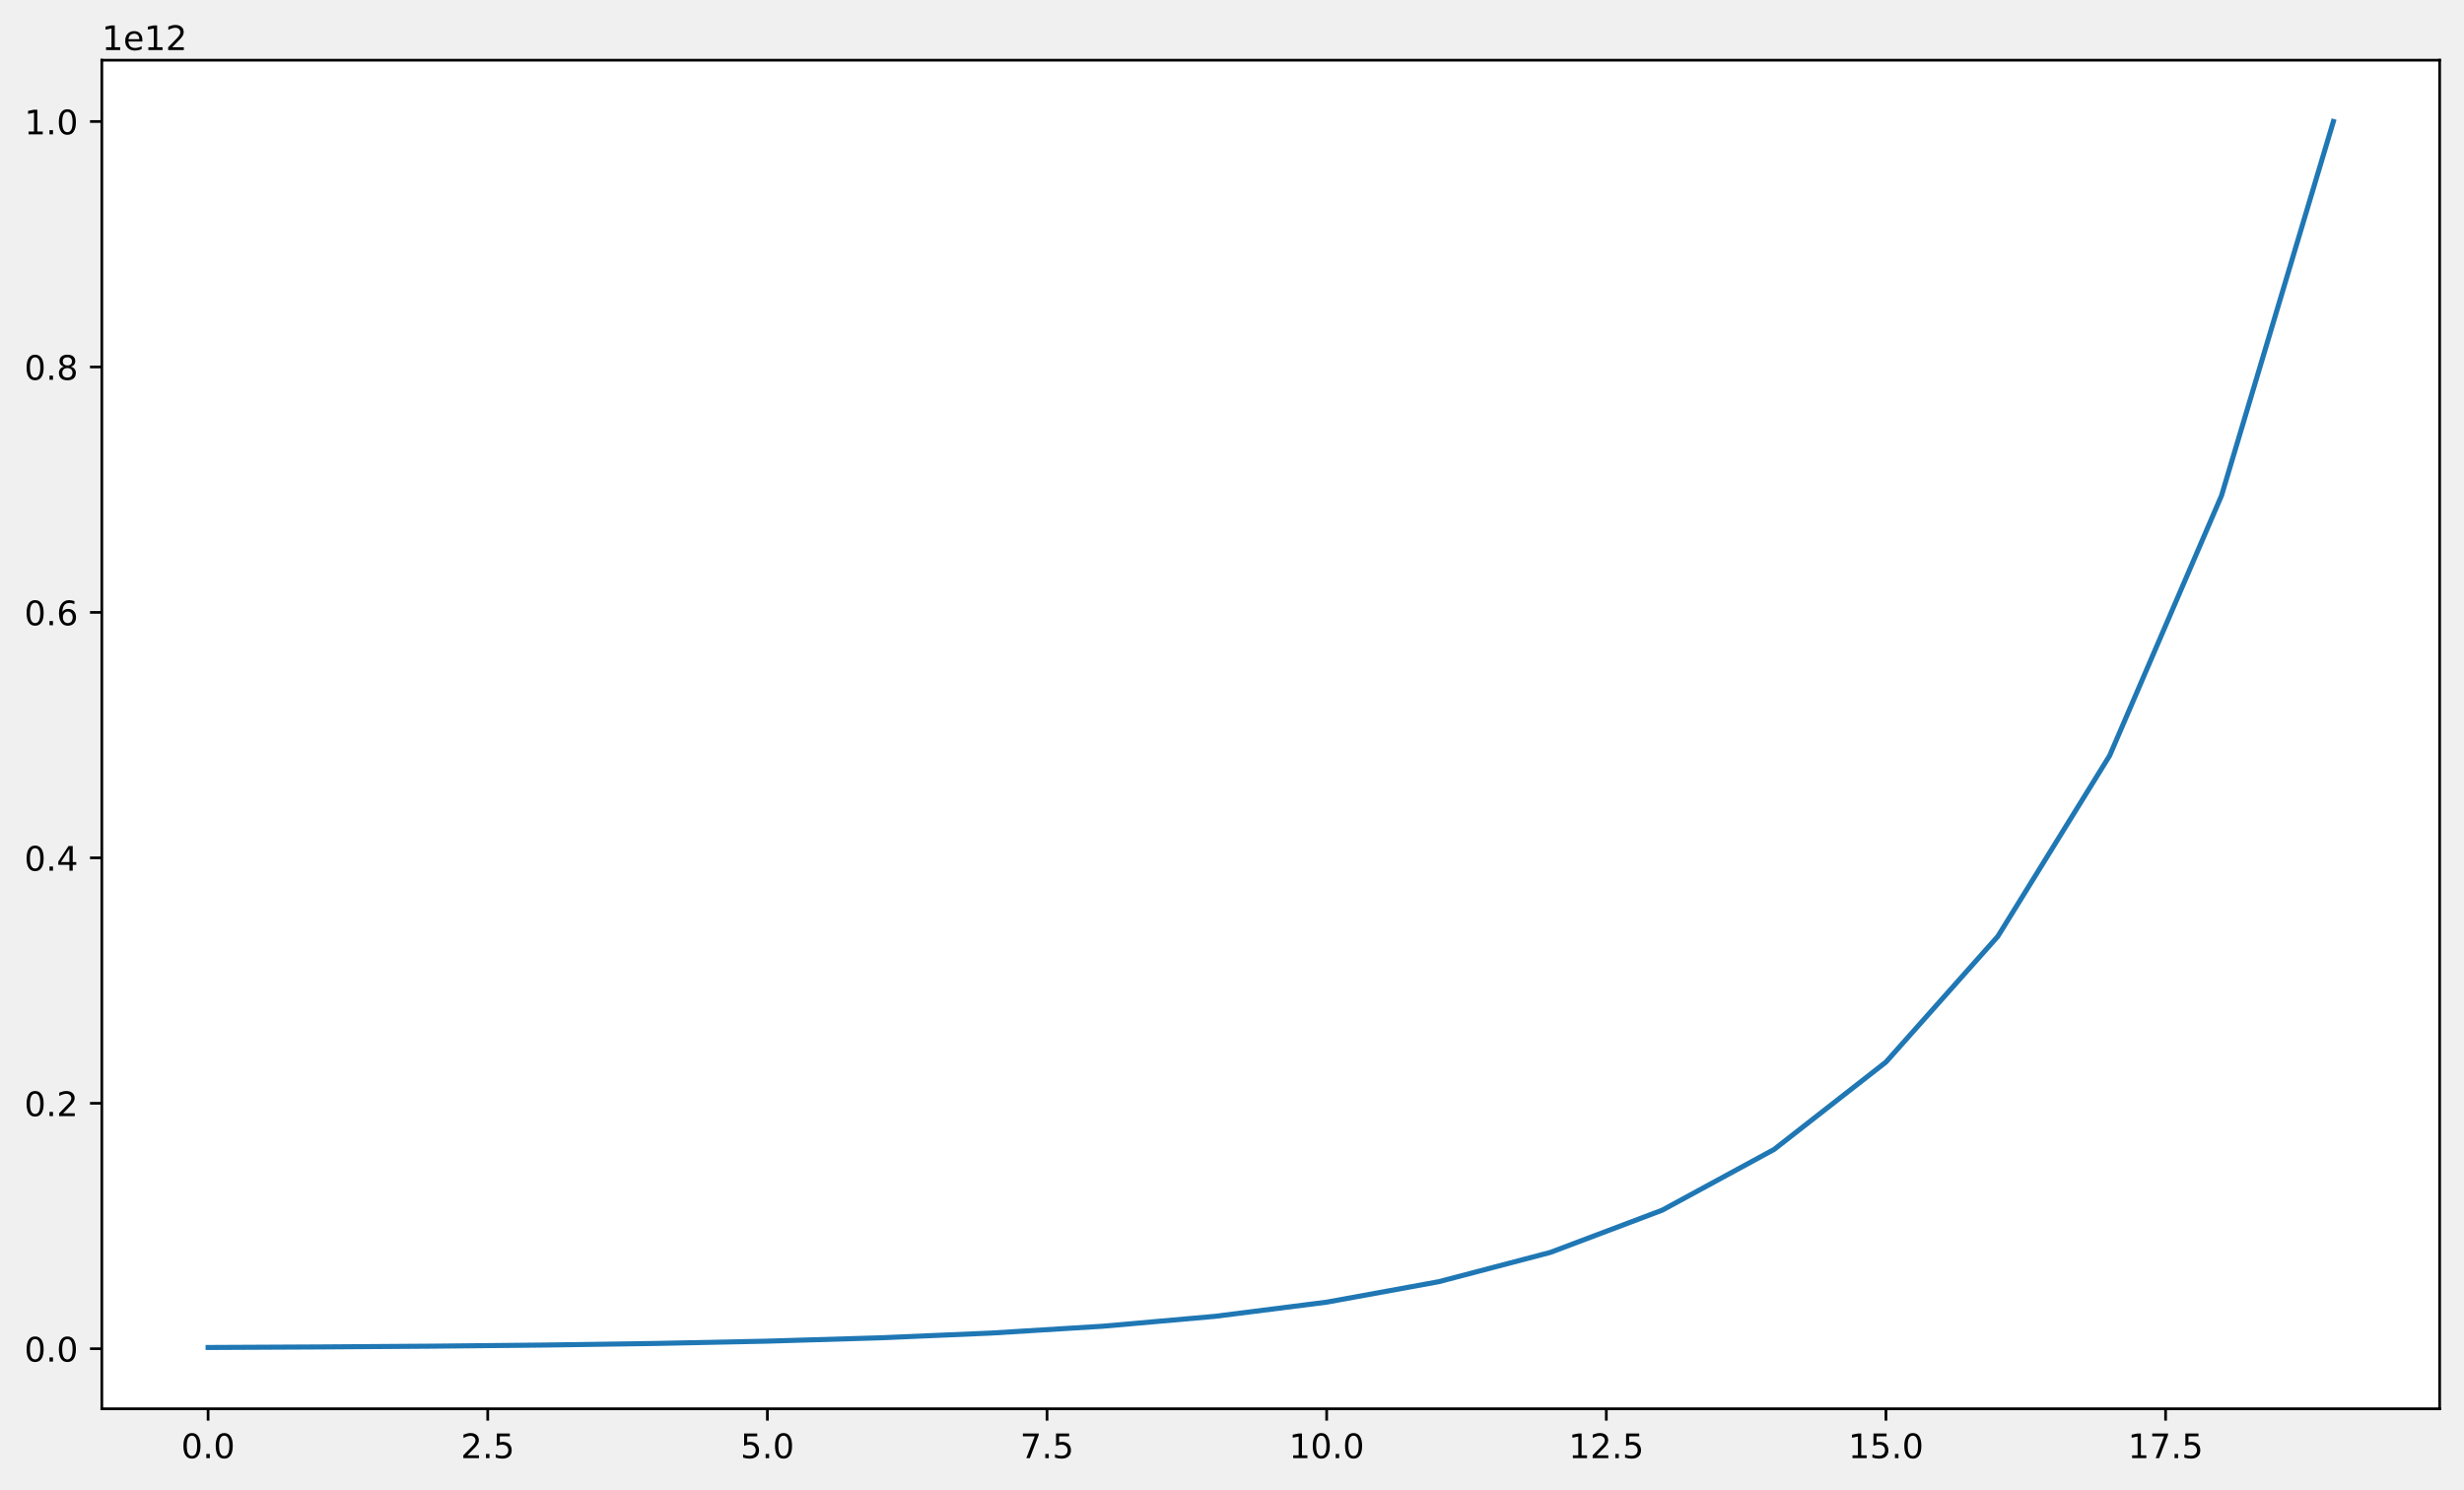
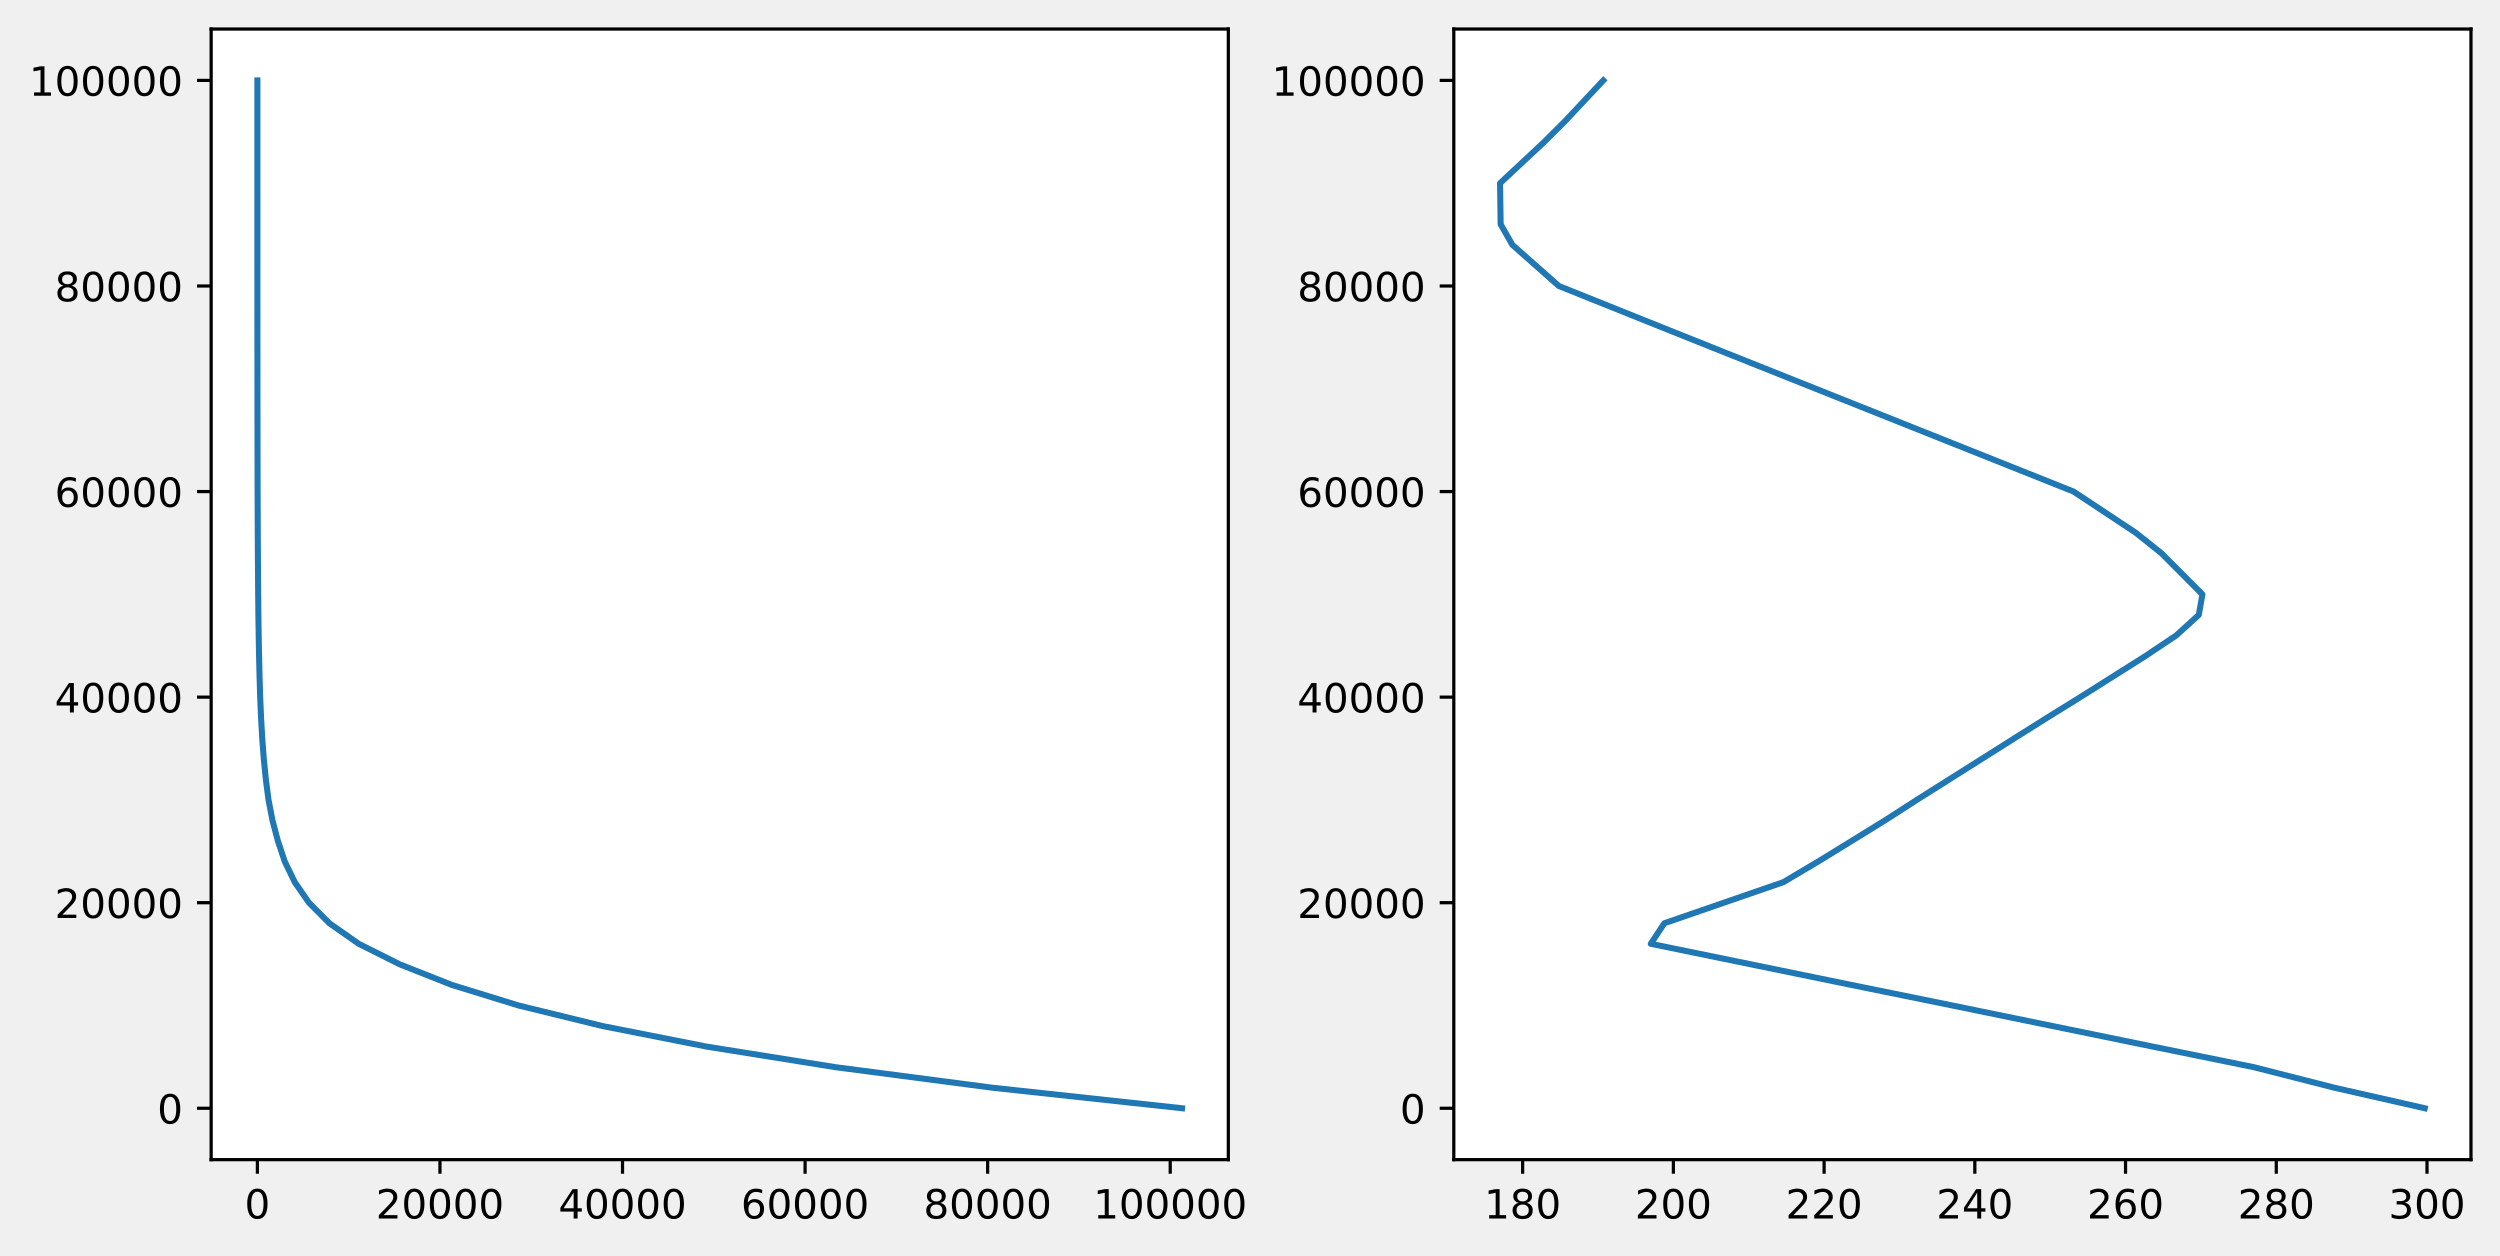
- <svg xmlns="http://www.w3.org/2000/svg" xmlns:xlink="http://www.w3.org/1999/xlink" width="728.4pt" height="440.4pt" viewBox="0 0 728.4 440.4" version="1.1">
+ <svg xmlns="http://www.w3.org/2000/svg" xmlns:xlink="http://www.w3.org/1999/xlink" width="620.101pt" height="311.519pt" viewBox="0 0 620.101 311.519" version="1.1">
  <defs>
    <style type="text/css">*{stroke-linejoin: round; stroke-linecap: butt}</style>
  </defs>
  <g id="figure_1">
    <g id="patch_1">
-       <path d="M 0 440.4  L 728.4 440.4  L 728.4 0  L 0 0  L 0 440.4  z " style="fill: none" />
+       <path d="M 0 311.519  L 620.101 311.519  L 620.101 -0  L 0 -0  L 0 311.519  z " style="fill: none" />
    </g>
    <g id="axes_1">
      <g id="patch_2">
-         <path d="M 30.103 416.521  L 721.2 416.521  L 721.2 17.798  L 30.103 17.798  z " style="fill: #ffffff" />
+         <path d="M 52.375 287.64  L 304.673 287.64  L 304.673 7.2  L 52.375 7.2  z " style="fill: #ffffff" />
      </g>
      <g id="matplotlib.axis_1">
        <g id="xtick_1">
          <g id="line2d_1">
            <defs>
-               <path id="m50e0d86fec" d="M 0 0  L 0 3.5  " style="stroke: #000000; stroke-width: 0.8" />
+               <path id="m05711b7849" d="M 0 0  L 0 3.5  " style="stroke: #000000; stroke-width: 0.8" />
            </defs>
            <g>
-               <use xlink:href="#m50e0d86fec" x="61.517" y="416.521" style="stroke: #000000; stroke-width: 0.8" />
+               <use xlink:href="#m05711b7849" x="63.843" y="287.64" style="stroke: #000000; stroke-width: 0.8" />
            </g>
          </g>
          <g id="text_1">
-             <g transform="translate(53.56504 431.1198) scale(0.1 -0.1)">
+             <g transform="translate(60.66179 302.2389) scale(0.1 -0.1)">
              <defs>
                <path id="DejaVuSans-30" d="M 2034 4250  Q 1547 4250 1301 3770  Q 1056 3291 1056 2328  Q 1056 1369 1301 889  Q 1547 409 2034 409  Q 2525 409 2770 889  Q 3016 1369 3016 2328  Q 3016 3291 2770 3770  Q 2525 4250 2034 4250  z M 2034 4750  Q 2819 4750 3233 4129  Q 3647 3509 3647 2328  Q 3647 1150 3233 529  Q 2819 -91 2034 -91  Q 1250 -91 836 529  Q 422 1150 422 2328  Q 422 3509 836 4129  Q 1250 4750 2034 4750  z " transform="scale(0.015625)" />
-                 <path id="DejaVuSans-2e" d="M 684 794  L 1344 794  L 1344 0  L 684 0  L 684 794  z " transform="scale(0.015625)" />
              </defs>
              <use xlink:href="#DejaVuSans-30" />
-               <use xlink:href="#DejaVuSans-2e" transform="translate(63.62305 0)" />
-               <use xlink:href="#DejaVuSans-30" transform="translate(95.41016 0)" />
            </g>
          </g>
        </g>
        <g id="xtick_2">
          <g id="line2d_2">
            <g>
-               <use xlink:href="#m50e0d86fec" x="144.184" y="416.521" style="stroke: #000000; stroke-width: 0.8" />
+               <use xlink:href="#m05711b7849" x="109.127" y="287.64" style="stroke: #000000; stroke-width: 0.8" />
            </g>
          </g>
          <g id="text_2">
-             <g transform="translate(136.2321 431.1198) scale(0.1 -0.1)">
+             <g transform="translate(93.22052 302.2389) scale(0.1 -0.1)">
              <defs>
                <path id="DejaVuSans-32" d="M 1228 531  L 3431 531  L 3431 0  L 469 0  L 469 531  Q 828 903 1448 1529  Q 2069 2156 2228 2338  Q 2531 2678 2651 2914  Q 2772 3150 2772 3378  Q 2772 3750 2511 3984  Q 2250 4219 1831 4219  Q 1534 4219 1204 4116  Q 875 4013 500 3803  L 500 4441  Q 881 4594 1212 4672  Q 1544 4750 1819 4750  Q 2544 4750 2975 4387  Q 3406 4025 3406 3419  Q 3406 3131 3298 2873  Q 3191 2616 2906 2266  Q 2828 2175 2409 1742  Q 1991 1309 1228 531  z " transform="scale(0.015625)" />
-                 <path id="DejaVuSans-35" d="M 691 4666  L 3169 4666  L 3169 4134  L 1269 4134  L 1269 2991  Q 1406 3038 1543 3061  Q 1681 3084 1819 3084  Q 2600 3084 3056 2656  Q 3513 2228 3513 1497  Q 3513 744 3044 326  Q 2575 -91 1722 -91  Q 1428 -91 1123 -41  Q 819 9 494 109  L 494 744  Q 775 591 1075 516  Q 1375 441 1709 441  Q 2250 441 2565 725  Q 2881 1009 2881 1497  Q 2881 1984 2565 2268  Q 2250 2553 1709 2553  Q 1456 2553 1204 2497  Q 953 2441 691 2322  L 691 4666  z " transform="scale(0.015625)" />
-               </defs>
-               <use xlink:href="#DejaVuSans-32" />
-               <use xlink:href="#DejaVuSans-2e" transform="translate(63.62305 0)" />
-               <use xlink:href="#DejaVuSans-35" transform="translate(95.41016 0)" />
+               </defs>
+               <use xlink:href="#DejaVuSans-32" />
+               <use xlink:href="#DejaVuSans-30" transform="translate(63.62305 0)" />
+               <use xlink:href="#DejaVuSans-30" transform="translate(127.2461 0)" />
+               <use xlink:href="#DejaVuSans-30" transform="translate(190.8691 0)" />
+               <use xlink:href="#DejaVuSans-30" transform="translate(254.4922 0)" />
            </g>
          </g>
        </g>
        <g id="xtick_3">
          <g id="line2d_3">
            <g>
-               <use xlink:href="#m50e0d86fec" x="226.851" y="416.521" style="stroke: #000000; stroke-width: 0.8" />
+               <use xlink:href="#m05711b7849" x="154.411" y="287.64" style="stroke: #000000; stroke-width: 0.8" />
            </g>
          </g>
          <g id="text_3">
-             <g transform="translate(218.8991 431.1198) scale(0.1 -0.1)">
-               <use xlink:href="#DejaVuSans-35" />
-               <use xlink:href="#DejaVuSans-2e" transform="translate(63.62305 0)" />
-               <use xlink:href="#DejaVuSans-30" transform="translate(95.41016 0)" />
+             <g transform="translate(138.5043 302.2389) scale(0.1 -0.1)">
+               <defs>
+                 <path id="DejaVuSans-34" d="M 2419 4116  L 825 1625  L 2419 1625  L 2419 4116  z M 2253 4666  L 3047 4666  L 3047 1625  L 3713 1625  L 3713 1100  L 3047 1100  L 3047 0  L 2419 0  L 2419 1100  L 313 1100  L 313 1709  L 2253 4666  z " transform="scale(0.015625)" />
+               </defs>
+               <use xlink:href="#DejaVuSans-34" />
+               <use xlink:href="#DejaVuSans-30" transform="translate(63.62305 0)" />
+               <use xlink:href="#DejaVuSans-30" transform="translate(127.2461 0)" />
+               <use xlink:href="#DejaVuSans-30" transform="translate(190.8691 0)" />
+               <use xlink:href="#DejaVuSans-30" transform="translate(254.4922 0)" />
            </g>
          </g>
        </g>
        <g id="xtick_4">
          <g id="line2d_4">
            <g>
-               <use xlink:href="#m50e0d86fec" x="309.518" y="416.521" style="stroke: #000000; stroke-width: 0.8" />
+               <use xlink:href="#m05711b7849" x="199.694" y="287.64" style="stroke: #000000; stroke-width: 0.8" />
            </g>
          </g>
          <g id="text_4">
-             <g transform="translate(301.5661 431.1198) scale(0.1 -0.1)">
-               <defs>
-                 <path id="DejaVuSans-37" d="M 525 4666  L 3525 4666  L 3525 4397  L 1831 0  L 1172 0  L 2766 4134  L 525 4134  L 525 4666  z " transform="scale(0.015625)" />
-               </defs>
-               <use xlink:href="#DejaVuSans-37" />
-               <use xlink:href="#DejaVuSans-2e" transform="translate(63.62305 0)" />
-               <use xlink:href="#DejaVuSans-35" transform="translate(95.41016 0)" />
+             <g transform="translate(183.788 302.2389) scale(0.1 -0.1)">
+               <defs>
+                 <path id="DejaVuSans-36" d="M 2113 2584  Q 1688 2584 1439 2293  Q 1191 2003 1191 1497  Q 1191 994 1439 701  Q 1688 409 2113 409  Q 2538 409 2786 701  Q 3034 994 3034 1497  Q 3034 2003 2786 2293  Q 2538 2584 2113 2584  z M 3366 4563  L 3366 3988  Q 3128 4100 2886 4159  Q 2644 4219 2406 4219  Q 1781 4219 1451 3797  Q 1122 3375 1075 2522  Q 1259 2794 1537 2939  Q 1816 3084 2150 3084  Q 2853 3084 3261 2657  Q 3669 2231 3669 1497  Q 3669 778 3244 343  Q 2819 -91 2113 -91  Q 1303 -91 875 529  Q 447 1150 447 2328  Q 447 3434 972 4092  Q 1497 4750 2381 4750  Q 2619 4750 2861 4703  Q 3103 4656 3366 4563  z " transform="scale(0.015625)" />
+               </defs>
+               <use xlink:href="#DejaVuSans-36" />
+               <use xlink:href="#DejaVuSans-30" transform="translate(63.62305 0)" />
+               <use xlink:href="#DejaVuSans-30" transform="translate(127.2461 0)" />
+               <use xlink:href="#DejaVuSans-30" transform="translate(190.8691 0)" />
+               <use xlink:href="#DejaVuSans-30" transform="translate(254.4922 0)" />
            </g>
          </g>
        </g>
        <g id="xtick_5">
          <g id="line2d_5">
            <g>
-               <use xlink:href="#m50e0d86fec" x="392.185" y="416.521" style="stroke: #000000; stroke-width: 0.8" />
+               <use xlink:href="#m05711b7849" x="244.978" y="287.64" style="stroke: #000000; stroke-width: 0.8" />
            </g>
          </g>
          <g id="text_5">
-             <g transform="translate(381.0519 431.1198) scale(0.1 -0.1)">
-               <defs>
-                 <path id="DejaVuSans-31" d="M 794 531  L 1825 531  L 1825 4091  L 703 3866  L 703 4441  L 1819 4666  L 2450 4666  L 2450 531  L 3481 531  L 3481 0  L 794 0  L 794 531  z " transform="scale(0.015625)" />
-               </defs>
-               <use xlink:href="#DejaVuSans-31" />
-               <use xlink:href="#DejaVuSans-30" transform="translate(63.62305 0)" />
-               <use xlink:href="#DejaVuSans-2e" transform="translate(127.2461 0)" />
-               <use xlink:href="#DejaVuSans-30" transform="translate(159.0332 0)" />
+             <g transform="translate(229.0717 302.2389) scale(0.1 -0.1)">
+               <defs>
+                 <path id="DejaVuSans-38" d="M 2034 2216  Q 1584 2216 1326 1975  Q 1069 1734 1069 1313  Q 1069 891 1326 650  Q 1584 409 2034 409  Q 2484 409 2743 651  Q 3003 894 3003 1313  Q 3003 1734 2745 1975  Q 2488 2216 2034 2216  z M 1403 2484  Q 997 2584 770 2862  Q 544 3141 544 3541  Q 544 4100 942 4425  Q 1341 4750 2034 4750  Q 2731 4750 3128 4425  Q 3525 4100 3525 3541  Q 3525 3141 3298 2862  Q 3072 2584 2669 2484  Q 3125 2378 3379 2068  Q 3634 1759 3634 1313  Q 3634 634 3220 271  Q 2806 -91 2034 -91  Q 1263 -91 848 271  Q 434 634 434 1313  Q 434 1759 690 2068  Q 947 2378 1403 2484  z M 1172 3481  Q 1172 3119 1398 2916  Q 1625 2713 2034 2713  Q 2441 2713 2670 2916  Q 2900 3119 2900 3481  Q 2900 3844 2670 4047  Q 2441 4250 2034 4250  Q 1625 4250 1398 4047  Q 1172 3844 1172 3481  z " transform="scale(0.015625)" />
+               </defs>
+               <use xlink:href="#DejaVuSans-38" />
+               <use xlink:href="#DejaVuSans-30" transform="translate(63.62305 0)" />
+               <use xlink:href="#DejaVuSans-30" transform="translate(127.2461 0)" />
+               <use xlink:href="#DejaVuSans-30" transform="translate(190.8691 0)" />
+               <use xlink:href="#DejaVuSans-30" transform="translate(254.4922 0)" />
            </g>
          </g>
        </g>
        <g id="xtick_6">
          <g id="line2d_6">
            <g>
-               <use xlink:href="#m50e0d86fec" x="474.852" y="416.521" style="stroke: #000000; stroke-width: 0.8" />
+               <use xlink:href="#m05711b7849" x="290.262" y="287.64" style="stroke: #000000; stroke-width: 0.8" />
            </g>
          </g>
          <g id="text_6">
-             <g transform="translate(463.7189 431.1198) scale(0.1 -0.1)">
+             <g transform="translate(271.1742 302.2389) scale(0.1 -0.1)">
+               <defs>
+                 <path id="DejaVuSans-31" d="M 794 531  L 1825 531  L 1825 4091  L 703 3866  L 703 4441  L 1819 4666  L 2450 4666  L 2450 531  L 3481 531  L 3481 0  L 794 0  L 794 531  z " transform="scale(0.015625)" />
+               </defs>
              <use xlink:href="#DejaVuSans-31" />
-               <use xlink:href="#DejaVuSans-32" transform="translate(63.62305 0)" />
-               <use xlink:href="#DejaVuSans-2e" transform="translate(127.2461 0)" />
-               <use xlink:href="#DejaVuSans-35" transform="translate(159.0332 0)" />
-             </g>
-           </g>
-         </g>
-         <g id="xtick_7">
-           <g id="line2d_7">
-             <g>
-               <use xlink:href="#m50e0d86fec" x="557.519" y="416.521" style="stroke: #000000; stroke-width: 0.8" />
-             </g>
-           </g>
-           <g id="text_7">
-             <g transform="translate(546.386 431.1198) scale(0.1 -0.1)">
-               <use xlink:href="#DejaVuSans-31" />
-               <use xlink:href="#DejaVuSans-35" transform="translate(63.62305 0)" />
-               <use xlink:href="#DejaVuSans-2e" transform="translate(127.2461 0)" />
-               <use xlink:href="#DejaVuSans-30" transform="translate(159.0332 0)" />
-             </g>
-           </g>
-         </g>
-         <g id="xtick_8">
-           <g id="line2d_8">
-             <g>
-               <use xlink:href="#m50e0d86fec" x="640.186" y="416.521" style="stroke: #000000; stroke-width: 0.8" />
-             </g>
-           </g>
-           <g id="text_8">
-             <g transform="translate(629.053 431.1198) scale(0.1 -0.1)">
-               <use xlink:href="#DejaVuSans-31" />
-               <use xlink:href="#DejaVuSans-37" transform="translate(63.62305 0)" />
-               <use xlink:href="#DejaVuSans-2e" transform="translate(127.2461 0)" />
-               <use xlink:href="#DejaVuSans-35" transform="translate(159.0332 0)" />
+               <use xlink:href="#DejaVuSans-30" transform="translate(63.62305 0)" />
+               <use xlink:href="#DejaVuSans-30" transform="translate(127.2461 0)" />
+               <use xlink:href="#DejaVuSans-30" transform="translate(190.8691 0)" />
+               <use xlink:href="#DejaVuSans-30" transform="translate(254.4922 0)" />
+               <use xlink:href="#DejaVuSans-30" transform="translate(318.1152 0)" />
            </g>
          </g>
        </g>
      </g>
      <g id="matplotlib.axis_2">
        <g id="ytick_1">
+           <g id="line2d_7">
+             <defs>
+               <path id="m0895897585" d="M 0 0  L -3.5 0  " style="stroke: #000000; stroke-width: 0.8" />
+             </defs>
+             <g>
+               <use xlink:href="#m0895897585" x="52.375" y="274.893" style="stroke: #000000; stroke-width: 0.8" />
+             </g>
+           </g>
+           <g id="text_7">
+             <g transform="translate(39.0125 278.6924) scale(0.1 -0.1)">
+               <use xlink:href="#DejaVuSans-30" />
+             </g>
+           </g>
+         </g>
+         <g id="ytick_2">
+           <g id="line2d_8">
+             <g>
+               <use xlink:href="#m0895897585" x="52.375" y="223.904" style="stroke: #000000; stroke-width: 0.8" />
+             </g>
+           </g>
+           <g id="text_8">
+             <g transform="translate(13.5625 227.7032) scale(0.1 -0.1)">
+               <use xlink:href="#DejaVuSans-32" />
+               <use xlink:href="#DejaVuSans-30" transform="translate(63.62305 0)" />
+               <use xlink:href="#DejaVuSans-30" transform="translate(127.2461 0)" />
+               <use xlink:href="#DejaVuSans-30" transform="translate(190.8691 0)" />
+               <use xlink:href="#DejaVuSans-30" transform="translate(254.4922 0)" />
+             </g>
+           </g>
+         </g>
+         <g id="ytick_3">
          <g id="line2d_9">
-             <defs>
-               <path id="m488a08e819" d="M 0 0  L -3.5 0  " style="stroke: #000000; stroke-width: 0.8" />
-             </defs>
-             <g>
-               <use xlink:href="#m488a08e819" x="30.103" y="398.76" style="stroke: #000000; stroke-width: 0.8" />
+             <g>
+               <use xlink:href="#m0895897585" x="52.375" y="172.915" style="stroke: #000000; stroke-width: 0.8" />
            </g>
          </g>
          <g id="text_9">
-             <g transform="translate(7.2 402.5597) scale(0.1 -0.1)">
+             <g transform="translate(13.5625 176.714) scale(0.1 -0.1)">
+               <use xlink:href="#DejaVuSans-34" />
+               <use xlink:href="#DejaVuSans-30" transform="translate(63.62305 0)" />
+               <use xlink:href="#DejaVuSans-30" transform="translate(127.2461 0)" />
+               <use xlink:href="#DejaVuSans-30" transform="translate(190.8691 0)" />
+               <use xlink:href="#DejaVuSans-30" transform="translate(254.4922 0)" />
+             </g>
+           </g>
+         </g>
+         <g id="ytick_4">
+           <g id="line2d_10">
+             <g>
+               <use xlink:href="#m0895897585" x="52.375" y="121.926" style="stroke: #000000; stroke-width: 0.8" />
+             </g>
+           </g>
+           <g id="text_10">
+             <g transform="translate(13.5625 125.7249) scale(0.1 -0.1)">
+               <use xlink:href="#DejaVuSans-36" />
+               <use xlink:href="#DejaVuSans-30" transform="translate(63.62305 0)" />
+               <use xlink:href="#DejaVuSans-30" transform="translate(127.2461 0)" />
+               <use xlink:href="#DejaVuSans-30" transform="translate(190.8691 0)" />
+               <use xlink:href="#DejaVuSans-30" transform="translate(254.4922 0)" />
+             </g>
+           </g>
+         </g>
+         <g id="ytick_5">
+           <g id="line2d_11">
+             <g>
+               <use xlink:href="#m0895897585" x="52.375" y="70.936" style="stroke: #000000; stroke-width: 0.8" />
+             </g>
+           </g>
+           <g id="text_11">
+             <g transform="translate(13.5625 74.73569) scale(0.1 -0.1)">
+               <use xlink:href="#DejaVuSans-38" />
+               <use xlink:href="#DejaVuSans-30" transform="translate(63.62305 0)" />
+               <use xlink:href="#DejaVuSans-30" transform="translate(127.2461 0)" />
+               <use xlink:href="#DejaVuSans-30" transform="translate(190.8691 0)" />
+               <use xlink:href="#DejaVuSans-30" transform="translate(254.4922 0)" />
+             </g>
+           </g>
+         </g>
+         <g id="ytick_6">
+           <g id="line2d_12">
+             <g>
+               <use xlink:href="#m0895897585" x="52.375" y="19.947" style="stroke: #000000; stroke-width: 0.8" />
+             </g>
+           </g>
+           <g id="text_12">
+             <g transform="translate(7.2 23.74651) scale(0.1 -0.1)">
+               <use xlink:href="#DejaVuSans-31" />
+               <use xlink:href="#DejaVuSans-30" transform="translate(63.62305 0)" />
+               <use xlink:href="#DejaVuSans-30" transform="translate(127.2461 0)" />
+               <use xlink:href="#DejaVuSans-30" transform="translate(190.8691 0)" />
+               <use xlink:href="#DejaVuSans-30" transform="translate(254.4922 0)" />
+               <use xlink:href="#DejaVuSans-30" transform="translate(318.1152 0)" />
+             </g>
+           </g>
+         </g>
+       </g>
+       <g id="line2d_13">
+         <path d="M 293.205 274.893  L 246.11 269.794  L 207.166 264.695  L 175.241 259.596  L 149.429 254.498  L 128.599 249.399  L 112.07 244.3  L 99.164 239.201  L 88.976 234.102  L 81.707 229.003  L 76.636 223.904  L 73.104 218.805  L 70.636 213.706  L 68.931 208.607  L 67.589 203.508  L 66.605 198.409  L 65.939 193.31  L 65.43 188.212  L 65.044 183.113  L 64.753 178.014  L 64.534 172.915  L 64.38 167.816  L 64.258 162.717  L 64.164 157.618  L 64.092 152.519  L 64.036 147.42  L 64 142.321  L 63.964 137.222  L 63.936 132.123  L 63.917 127.025  L 63.897 121.926  L 63.886 116.827  L 63.876 111.728  L 63.868 106.629  L 63.862 101.53  L 63.856 96.431  L 63.853 91.332  L 63.85 86.233  L 63.848 81.134  L 63.847 76.035  L 63.846 70.936  L 63.845 65.838  L 63.844 60.739  L 63.844 55.64  L 63.844 50.541  L 63.843 45.442  L 63.843 40.343  L 63.843 35.244  L 63.843 30.145  L 63.843 25.046  L 63.843 19.947  " clip-path="url(#pac88904689)" style="fill: none; stroke: #1f77b4; stroke-width: 1.5; stroke-linecap: square" />
+       </g>
+       <g id="patch_3">
+         <path d="M 52.375 287.64  L 52.375 7.2  " style="fill: none; stroke: #000000; stroke-width: 0.8; stroke-linejoin: miter; stroke-linecap: square" />
+       </g>
+       <g id="patch_4">
+         <path d="M 304.673 287.64  L 304.673 7.2  " style="fill: none; stroke: #000000; stroke-width: 0.8; stroke-linejoin: miter; stroke-linecap: square" />
+       </g>
+       <g id="patch_5">
+         <path d="M 52.375 287.64  L 304.673 287.64  " style="fill: none; stroke: #000000; stroke-width: 0.8; stroke-linejoin: miter; stroke-linecap: square" />
+       </g>
+       <g id="patch_6">
+         <path d="M 52.375 7.2  L 304.673 7.2  " style="fill: none; stroke: #000000; stroke-width: 0.8; stroke-linejoin: miter; stroke-linecap: square" />
+       </g>
+     </g>
+     <g id="axes_2">
+       <g id="patch_7">
+         <path d="M 360.603 287.64  L 612.901 287.64  L 612.901 7.2  L 360.603 7.2  z " style="fill: #ffffff" />
+       </g>
+       <g id="matplotlib.axis_3">
+         <g id="xtick_7">
+           <g id="line2d_14">
+             <g>
+               <use xlink:href="#m05711b7849" x="377.679" y="287.64" style="stroke: #000000; stroke-width: 0.8" />
+             </g>
+           </g>
+           <g id="text_13">
+             <g transform="translate(368.1352 302.2389) scale(0.1 -0.1)">
+               <use xlink:href="#DejaVuSans-31" />
+               <use xlink:href="#DejaVuSans-38" transform="translate(63.62305 0)" />
+               <use xlink:href="#DejaVuSans-30" transform="translate(127.2461 0)" />
+             </g>
+           </g>
+         </g>
+         <g id="xtick_8">
+           <g id="line2d_15">
+             <g>
+               <use xlink:href="#m05711b7849" x="415.065" y="287.64" style="stroke: #000000; stroke-width: 0.8" />
+             </g>
+           </g>
+           <g id="text_14">
+             <g transform="translate(405.5211 302.2389) scale(0.1 -0.1)">
+               <use xlink:href="#DejaVuSans-32" />
+               <use xlink:href="#DejaVuSans-30" transform="translate(63.62305 0)" />
+               <use xlink:href="#DejaVuSans-30" transform="translate(127.2461 0)" />
+             </g>
+           </g>
+         </g>
+         <g id="xtick_9">
+           <g id="line2d_16">
+             <g>
+               <use xlink:href="#m05711b7849" x="452.451" y="287.64" style="stroke: #000000; stroke-width: 0.8" />
+             </g>
+           </g>
+           <g id="text_15">
+             <g transform="translate(442.9069 302.2389) scale(0.1 -0.1)">
+               <use xlink:href="#DejaVuSans-32" />
+               <use xlink:href="#DejaVuSans-32" transform="translate(63.62305 0)" />
+               <use xlink:href="#DejaVuSans-30" transform="translate(127.2461 0)" />
+             </g>
+           </g>
+         </g>
+         <g id="xtick_10">
+           <g id="line2d_17">
+             <g>
+               <use xlink:href="#m05711b7849" x="489.836" y="287.64" style="stroke: #000000; stroke-width: 0.8" />
+             </g>
+           </g>
+           <g id="text_16">
+             <g transform="translate(480.2927 302.2389) scale(0.1 -0.1)">
+               <use xlink:href="#DejaVuSans-32" />
+               <use xlink:href="#DejaVuSans-34" transform="translate(63.62305 0)" />
+               <use xlink:href="#DejaVuSans-30" transform="translate(127.2461 0)" />
+             </g>
+           </g>
+         </g>
+         <g id="xtick_11">
+           <g id="line2d_18">
+             <g>
+               <use xlink:href="#m05711b7849" x="527.222" y="287.64" style="stroke: #000000; stroke-width: 0.8" />
+             </g>
+           </g>
+           <g id="text_17">
+             <g transform="translate(517.6785 302.2389) scale(0.1 -0.1)">
+               <use xlink:href="#DejaVuSans-32" />
+               <use xlink:href="#DejaVuSans-36" transform="translate(63.62305 0)" />
+               <use xlink:href="#DejaVuSans-30" transform="translate(127.2461 0)" />
+             </g>
+           </g>
+         </g>
+         <g id="xtick_12">
+           <g id="line2d_19">
+             <g>
+               <use xlink:href="#m05711b7849" x="564.608" y="287.64" style="stroke: #000000; stroke-width: 0.8" />
+             </g>
+           </g>
+           <g id="text_18">
+             <g transform="translate(555.0644 302.2389) scale(0.1 -0.1)">
+               <use xlink:href="#DejaVuSans-32" />
+               <use xlink:href="#DejaVuSans-38" transform="translate(63.62305 0)" />
+               <use xlink:href="#DejaVuSans-30" transform="translate(127.2461 0)" />
+             </g>
+           </g>
+         </g>
+         <g id="xtick_13">
+           <g id="line2d_20">
+             <g>
+               <use xlink:href="#m05711b7849" x="601.994" y="287.64" style="stroke: #000000; stroke-width: 0.8" />
+             </g>
+           </g>
+           <g id="text_19">
+             <g transform="translate(592.4502 302.2389) scale(0.1 -0.1)">
+               <defs>
+                 <path id="DejaVuSans-33" d="M 2597 2516  Q 3050 2419 3304 2112  Q 3559 1806 3559 1356  Q 3559 666 3084 287  Q 2609 -91 1734 -91  Q 1441 -91 1130 -33  Q 819 25 488 141  L 488 750  Q 750 597 1062 519  Q 1375 441 1716 441  Q 2309 441 2620 675  Q 2931 909 2931 1356  Q 2931 1769 2642 2001  Q 2353 2234 1838 2234  L 1294 2234  L 1294 2753  L 1863 2753  Q 2328 2753 2575 2939  Q 2822 3125 2822 3475  Q 2822 3834 2567 4026  Q 2313 4219 1838 4219  Q 1578 4219 1281 4162  Q 984 4106 628 3988  L 628 4550  Q 988 4650 1302 4700  Q 1616 4750 1894 4750  Q 2613 4750 3031 4423  Q 3450 4097 3450 3541  Q 3450 3153 3228 2886  Q 3006 2619 2597 2516  z " transform="scale(0.015625)" />
+               </defs>
+               <use xlink:href="#DejaVuSans-33" />
+               <use xlink:href="#DejaVuSans-30" transform="translate(63.62305 0)" />
+               <use xlink:href="#DejaVuSans-30" transform="translate(127.2461 0)" />
+             </g>
+           </g>
+         </g>
+       </g>
+       <g id="matplotlib.axis_4">
+         <g id="ytick_7">
+           <g id="line2d_21">
+             <g>
+               <use xlink:href="#m0895897585" x="360.603" y="274.893" style="stroke: #000000; stroke-width: 0.8" />
+             </g>
+           </g>
+           <g id="text_20">
+             <g transform="translate(347.2405 278.6924) scale(0.1 -0.1)">
              <use xlink:href="#DejaVuSans-30" />
-               <use xlink:href="#DejaVuSans-2e" transform="translate(63.62305 0)" />
-               <use xlink:href="#DejaVuSans-30" transform="translate(95.41016 0)" />
-             </g>
-           </g>
-         </g>
-         <g id="ytick_2">
-           <g id="line2d_10">
-             <g>
-               <use xlink:href="#m488a08e819" x="30.103" y="326.193" style="stroke: #000000; stroke-width: 0.8" />
-             </g>
-           </g>
-           <g id="text_10">
-             <g transform="translate(7.2 329.992) scale(0.1 -0.1)">
-               <use xlink:href="#DejaVuSans-30" />
-               <use xlink:href="#DejaVuSans-2e" transform="translate(63.62305 0)" />
-               <use xlink:href="#DejaVuSans-32" transform="translate(95.41016 0)" />
-             </g>
-           </g>
-         </g>
-         <g id="ytick_3">
-           <g id="line2d_11">
-             <g>
-               <use xlink:href="#m488a08e819" x="30.103" y="253.625" style="stroke: #000000; stroke-width: 0.8" />
-             </g>
-           </g>
-           <g id="text_11">
-             <g transform="translate(7.2 257.4244) scale(0.1 -0.1)">
-               <defs>
-                 <path id="DejaVuSans-34" d="M 2419 4116  L 825 1625  L 2419 1625  L 2419 4116  z M 2253 4666  L 3047 4666  L 3047 1625  L 3713 1625  L 3713 1100  L 3047 1100  L 3047 0  L 2419 0  L 2419 1100  L 313 1100  L 313 1709  L 2253 4666  z " transform="scale(0.015625)" />
-               </defs>
-               <use xlink:href="#DejaVuSans-30" />
-               <use xlink:href="#DejaVuSans-2e" transform="translate(63.62305 0)" />
-               <use xlink:href="#DejaVuSans-34" transform="translate(95.41016 0)" />
-             </g>
-           </g>
-         </g>
-         <g id="ytick_4">
-           <g id="line2d_12">
-             <g>
-               <use xlink:href="#m488a08e819" x="30.103" y="181.058" style="stroke: #000000; stroke-width: 0.8" />
-             </g>
-           </g>
-           <g id="text_12">
-             <g transform="translate(7.2 184.8567) scale(0.1 -0.1)">
-               <defs>
-                 <path id="DejaVuSans-36" d="M 2113 2584  Q 1688 2584 1439 2293  Q 1191 2003 1191 1497  Q 1191 994 1439 701  Q 1688 409 2113 409  Q 2538 409 2786 701  Q 3034 994 3034 1497  Q 3034 2003 2786 2293  Q 2538 2584 2113 2584  z M 3366 4563  L 3366 3988  Q 3128 4100 2886 4159  Q 2644 4219 2406 4219  Q 1781 4219 1451 3797  Q 1122 3375 1075 2522  Q 1259 2794 1537 2939  Q 1816 3084 2150 3084  Q 2853 3084 3261 2657  Q 3669 2231 3669 1497  Q 3669 778 3244 343  Q 2819 -91 2113 -91  Q 1303 -91 875 529  Q 447 1150 447 2328  Q 447 3434 972 4092  Q 1497 4750 2381 4750  Q 2619 4750 2861 4703  Q 3103 4656 3366 4563  z " transform="scale(0.015625)" />
-               </defs>
-               <use xlink:href="#DejaVuSans-30" />
-               <use xlink:href="#DejaVuSans-2e" transform="translate(63.62305 0)" />
-               <use xlink:href="#DejaVuSans-36" transform="translate(95.41016 0)" />
-             </g>
-           </g>
-         </g>
-         <g id="ytick_5">
-           <g id="line2d_13">
-             <g>
-               <use xlink:href="#m488a08e819" x="30.103" y="108.49" style="stroke: #000000; stroke-width: 0.8" />
-             </g>
-           </g>
-           <g id="text_13">
-             <g transform="translate(7.2 112.2891) scale(0.1 -0.1)">
-               <defs>
-                 <path id="DejaVuSans-38" d="M 2034 2216  Q 1584 2216 1326 1975  Q 1069 1734 1069 1313  Q 1069 891 1326 650  Q 1584 409 2034 409  Q 2484 409 2743 651  Q 3003 894 3003 1313  Q 3003 1734 2745 1975  Q 2488 2216 2034 2216  z M 1403 2484  Q 997 2584 770 2862  Q 544 3141 544 3541  Q 544 4100 942 4425  Q 1341 4750 2034 4750  Q 2731 4750 3128 4425  Q 3525 4100 3525 3541  Q 3525 3141 3298 2862  Q 3072 2584 2669 2484  Q 3125 2378 3379 2068  Q 3634 1759 3634 1313  Q 3634 634 3220 271  Q 2806 -91 2034 -91  Q 1263 -91 848 271  Q 434 634 434 1313  Q 434 1759 690 2068  Q 947 2378 1403 2484  z M 1172 3481  Q 1172 3119 1398 2916  Q 1625 2713 2034 2713  Q 2441 2713 2670 2916  Q 2900 3119 2900 3481  Q 2900 3844 2670 4047  Q 2441 4250 2034 4250  Q 1625 4250 1398 4047  Q 1172 3844 1172 3481  z " transform="scale(0.015625)" />
-               </defs>
-               <use xlink:href="#DejaVuSans-30" />
-               <use xlink:href="#DejaVuSans-2e" transform="translate(63.62305 0)" />
-               <use xlink:href="#DejaVuSans-38" transform="translate(95.41016 0)" />
-             </g>
-           </g>
-         </g>
-         <g id="ytick_6">
-           <g id="line2d_14">
-             <g>
-               <use xlink:href="#m488a08e819" x="30.103" y="35.922" style="stroke: #000000; stroke-width: 0.8" />
-             </g>
-           </g>
-           <g id="text_14">
-             <g transform="translate(7.2 39.72143) scale(0.1 -0.1)">
+             </g>
+           </g>
+         </g>
+         <g id="ytick_8">
+           <g id="line2d_22">
+             <g>
+               <use xlink:href="#m0895897585" x="360.603" y="223.904" style="stroke: #000000; stroke-width: 0.8" />
+             </g>
+           </g>
+           <g id="text_21">
+             <g transform="translate(321.7905 227.7032) scale(0.1 -0.1)">
+               <use xlink:href="#DejaVuSans-32" />
+               <use xlink:href="#DejaVuSans-30" transform="translate(63.62305 0)" />
+               <use xlink:href="#DejaVuSans-30" transform="translate(127.2461 0)" />
+               <use xlink:href="#DejaVuSans-30" transform="translate(190.8691 0)" />
+               <use xlink:href="#DejaVuSans-30" transform="translate(254.4922 0)" />
+             </g>
+           </g>
+         </g>
+         <g id="ytick_9">
+           <g id="line2d_23">
+             <g>
+               <use xlink:href="#m0895897585" x="360.603" y="172.915" style="stroke: #000000; stroke-width: 0.8" />
+             </g>
+           </g>
+           <g id="text_22">
+             <g transform="translate(321.7905 176.714) scale(0.1 -0.1)">
+               <use xlink:href="#DejaVuSans-34" />
+               <use xlink:href="#DejaVuSans-30" transform="translate(63.62305 0)" />
+               <use xlink:href="#DejaVuSans-30" transform="translate(127.2461 0)" />
+               <use xlink:href="#DejaVuSans-30" transform="translate(190.8691 0)" />
+               <use xlink:href="#DejaVuSans-30" transform="translate(254.4922 0)" />
+             </g>
+           </g>
+         </g>
+         <g id="ytick_10">
+           <g id="line2d_24">
+             <g>
+               <use xlink:href="#m0895897585" x="360.603" y="121.926" style="stroke: #000000; stroke-width: 0.8" />
+             </g>
+           </g>
+           <g id="text_23">
+             <g transform="translate(321.7905 125.7249) scale(0.1 -0.1)">
+               <use xlink:href="#DejaVuSans-36" />
+               <use xlink:href="#DejaVuSans-30" transform="translate(63.62305 0)" />
+               <use xlink:href="#DejaVuSans-30" transform="translate(127.2461 0)" />
+               <use xlink:href="#DejaVuSans-30" transform="translate(190.8691 0)" />
+               <use xlink:href="#DejaVuSans-30" transform="translate(254.4922 0)" />
+             </g>
+           </g>
+         </g>
+         <g id="ytick_11">
+           <g id="line2d_25">
+             <g>
+               <use xlink:href="#m0895897585" x="360.603" y="70.936" style="stroke: #000000; stroke-width: 0.8" />
+             </g>
+           </g>
+           <g id="text_24">
+             <g transform="translate(321.7905 74.73569) scale(0.1 -0.1)">
+               <use xlink:href="#DejaVuSans-38" />
+               <use xlink:href="#DejaVuSans-30" transform="translate(63.62305 0)" />
+               <use xlink:href="#DejaVuSans-30" transform="translate(127.2461 0)" />
+               <use xlink:href="#DejaVuSans-30" transform="translate(190.8691 0)" />
+               <use xlink:href="#DejaVuSans-30" transform="translate(254.4922 0)" />
+             </g>
+           </g>
+         </g>
+         <g id="ytick_12">
+           <g id="line2d_26">
+             <g>
+               <use xlink:href="#m0895897585" x="360.603" y="19.947" style="stroke: #000000; stroke-width: 0.8" />
+             </g>
+           </g>
+           <g id="text_25">
+             <g transform="translate(315.428 23.74651) scale(0.1 -0.1)">
              <use xlink:href="#DejaVuSans-31" />
-               <use xlink:href="#DejaVuSans-2e" transform="translate(63.62305 0)" />
-               <use xlink:href="#DejaVuSans-30" transform="translate(95.41016 0)" />
-             </g>
-           </g>
-         </g>
-         <g id="text_15">
-           <g transform="translate(30.10312 14.79844) scale(0.1 -0.1)">
-             <defs>
-               <path id="DejaVuSans-65" d="M 3597 1894  L 3597 1613  L 953 1613  Q 991 1019 1311 708  Q 1631 397 2203 397  Q 2534 397 2845 478  Q 3156 559 3463 722  L 3463 178  Q 3153 47 2828 -22  Q 2503 -91 2169 -91  Q 1331 -91 842 396  Q 353 884 353 1716  Q 353 2575 817 3079  Q 1281 3584 2069 3584  Q 2775 3584 3186 3129  Q 3597 2675 3597 1894  z M 3022 2063  Q 3016 2534 2758 2815  Q 2500 3097 2075 3097  Q 1594 3097 1305 2825  Q 1016 2553 972 2059  L 3022 2063  z " transform="scale(0.015625)" />
-             </defs>
-             <use xlink:href="#DejaVuSans-31" />
-             <use xlink:href="#DejaVuSans-65" transform="translate(63.62305 0)" />
-             <use xlink:href="#DejaVuSans-31" transform="translate(125.1465 0)" />
-             <use xlink:href="#DejaVuSans-32" transform="translate(188.7695 0)" />
-           </g>
-         </g>
-       </g>
-       <g id="line2d_15">
-         <path d="M 61.517 398.398  L 94.583 398.239  L 127.65 398.01  L 160.717 397.681  L 193.784 397.207  L 226.851 396.526  L 259.917 395.546  L 292.984 394.137  L 326.051 392.11  L 359.118 389.194  L 392.185 384.999  L 425.252 378.965  L 458.318 370.286  L 491.385 357.802  L 524.452 339.844  L 557.519 314.012  L 590.586 276.853  L 623.652 223.403  L 656.719 146.518  L 689.786 35.922  " clip-path="url(#p15efd50662)" style="fill: none; stroke: #1f77b4; stroke-width: 1.5; stroke-linecap: square" />
-       </g>
-       <g id="patch_3">
-         <path d="M 30.103 416.521  L 30.103 17.798  " style="fill: none; stroke: #000000; stroke-width: 0.8; stroke-linejoin: miter; stroke-linecap: square" />
-       </g>
-       <g id="patch_4">
-         <path d="M 721.2 416.521  L 721.2 17.798  " style="fill: none; stroke: #000000; stroke-width: 0.8; stroke-linejoin: miter; stroke-linecap: square" />
-       </g>
-       <g id="patch_5">
-         <path d="M 30.103 416.521  L 721.2 416.521  " style="fill: none; stroke: #000000; stroke-width: 0.8; stroke-linejoin: miter; stroke-linecap: square" />
-       </g>
-       <g id="patch_6">
-         <path d="M 30.103 17.798  L 721.2 17.798  " style="fill: none; stroke: #000000; stroke-width: 0.8; stroke-linejoin: miter; stroke-linecap: square" />
+               <use xlink:href="#DejaVuSans-30" transform="translate(63.62305 0)" />
+               <use xlink:href="#DejaVuSans-30" transform="translate(127.2461 0)" />
+               <use xlink:href="#DejaVuSans-30" transform="translate(190.8691 0)" />
+               <use xlink:href="#DejaVuSans-30" transform="translate(254.4922 0)" />
+               <use xlink:href="#DejaVuSans-30" transform="translate(318.1152 0)" />
+             </g>
+           </g>
+         </g>
+       </g>
+       <g id="line2d_27">
+         <path d="M 601.433 274.893  L 579.002 269.794  L 559 264.695  L 533.952 259.596  L 509.09 254.498  L 484.229 249.399  L 459.18 244.3  L 434.319 239.201  L 409.457 234.102  L 412.822 229.003  L 427.589 223.904  L 442.356 218.805  L 450.955 213.706  L 459.255 208.607  L 467.517 203.508  L 475.443 198.409  L 483.518 193.31  L 491.594 188.212  L 499.669 183.113  L 507.782 178.014  L 516.007 172.915  L 524.082 167.816  L 532.157 162.717  L 539.784 157.618  L 545.392 152.519  L 546.289 147.42  L 541.205 142.321  L 536.12 137.222  L 529.727 132.123  L 522.026 127.025  L 514.324 121.926  L 501.538 116.827  L 488.752 111.728  L 475.966 106.629  L 463.18 101.53  L 450.394 96.431  L 437.608 91.332  L 424.823 86.233  L 412.074 81.134  L 399.363 76.035  L 386.652 70.936  L 380.894 65.838  L 375.137 60.739  L 372.221 55.64  L 372.146 50.541  L 372.071 45.442  L 377.529 40.343  L 382.988 35.244  L 388.11 30.145  L 392.895 25.046  L 397.68 19.947  " clip-path="url(#p1ad6d846f5)" style="fill: none; stroke: #1f77b4; stroke-width: 1.5; stroke-linecap: square" />
+       </g>
+       <g id="patch_8">
+         <path d="M 360.603 287.64  L 360.603 7.2  " style="fill: none; stroke: #000000; stroke-width: 0.8; stroke-linejoin: miter; stroke-linecap: square" />
+       </g>
+       <g id="patch_9">
+         <path d="M 612.901 287.64  L 612.901 7.2  " style="fill: none; stroke: #000000; stroke-width: 0.8; stroke-linejoin: miter; stroke-linecap: square" />
+       </g>
+       <g id="patch_10">
+         <path d="M 360.603 287.64  L 612.901 287.64  " style="fill: none; stroke: #000000; stroke-width: 0.8; stroke-linejoin: miter; stroke-linecap: square" />
+       </g>
+       <g id="patch_11">
+         <path d="M 360.603 7.2  L 612.901 7.2  " style="fill: none; stroke: #000000; stroke-width: 0.8; stroke-linejoin: miter; stroke-linecap: square" />
      </g>
    </g>
  </g>
  <defs>
-     <clipPath id="p15efd50662">
-       <rect x="30.103" y="17.798" width="691.096" height="398.723" />
+     <clipPath id="pac88904689">
+       <rect x="52.375" y="7.2" width="252.298" height="280.44" />
+     </clipPath>
+     <clipPath id="p1ad6d846f5">
+       <rect x="360.603" y="7.2" width="252.298" height="280.44" />
    </clipPath>
  </defs>
</svg>
